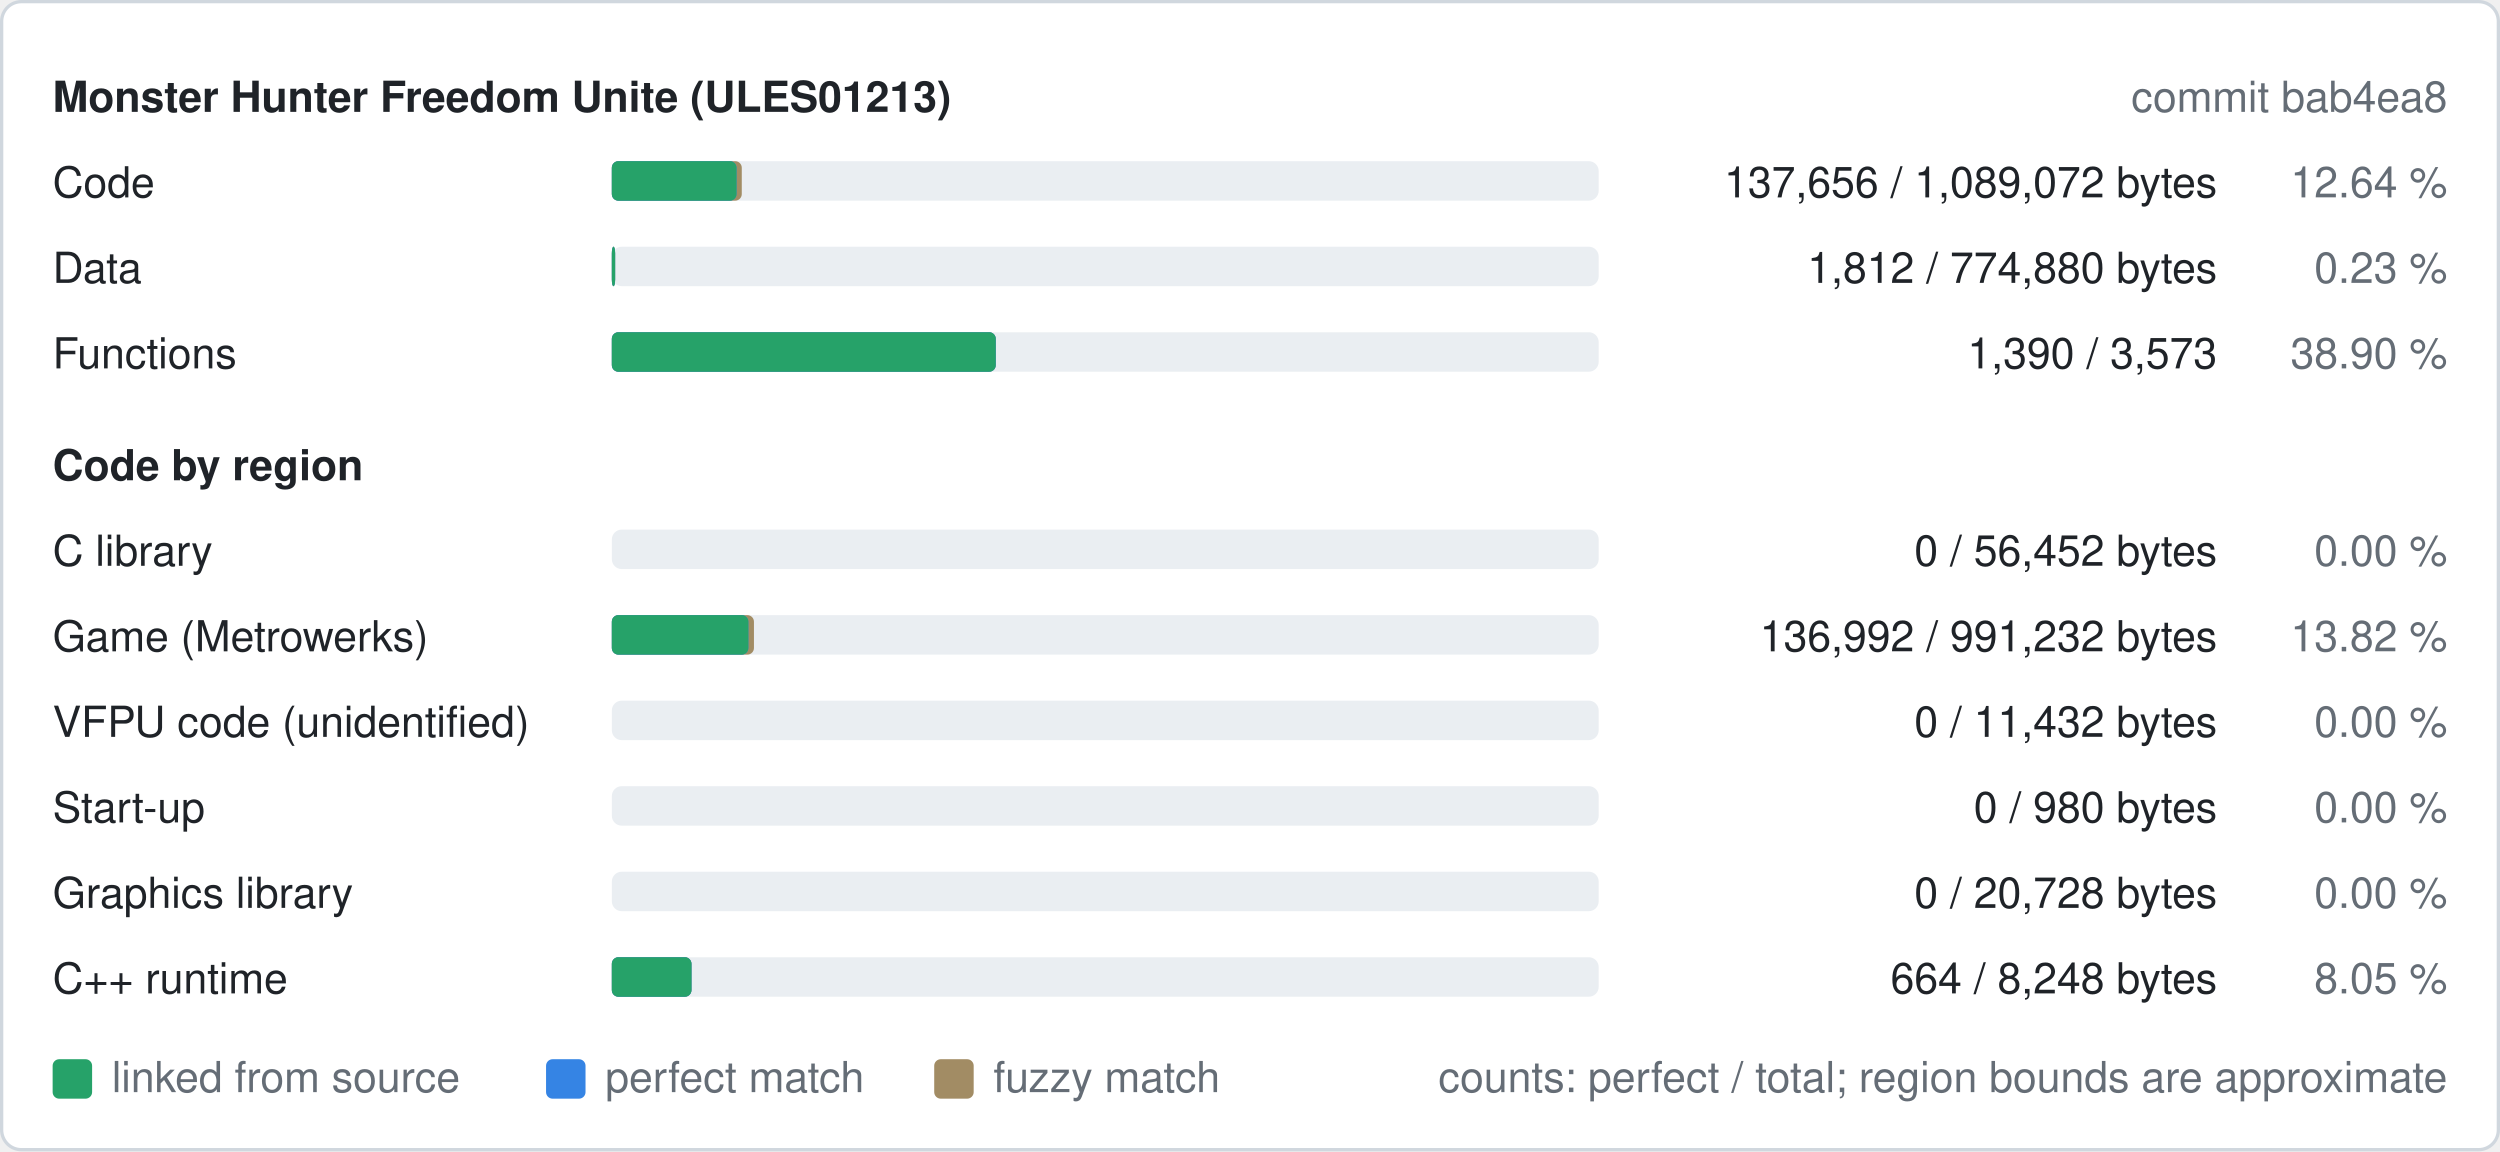
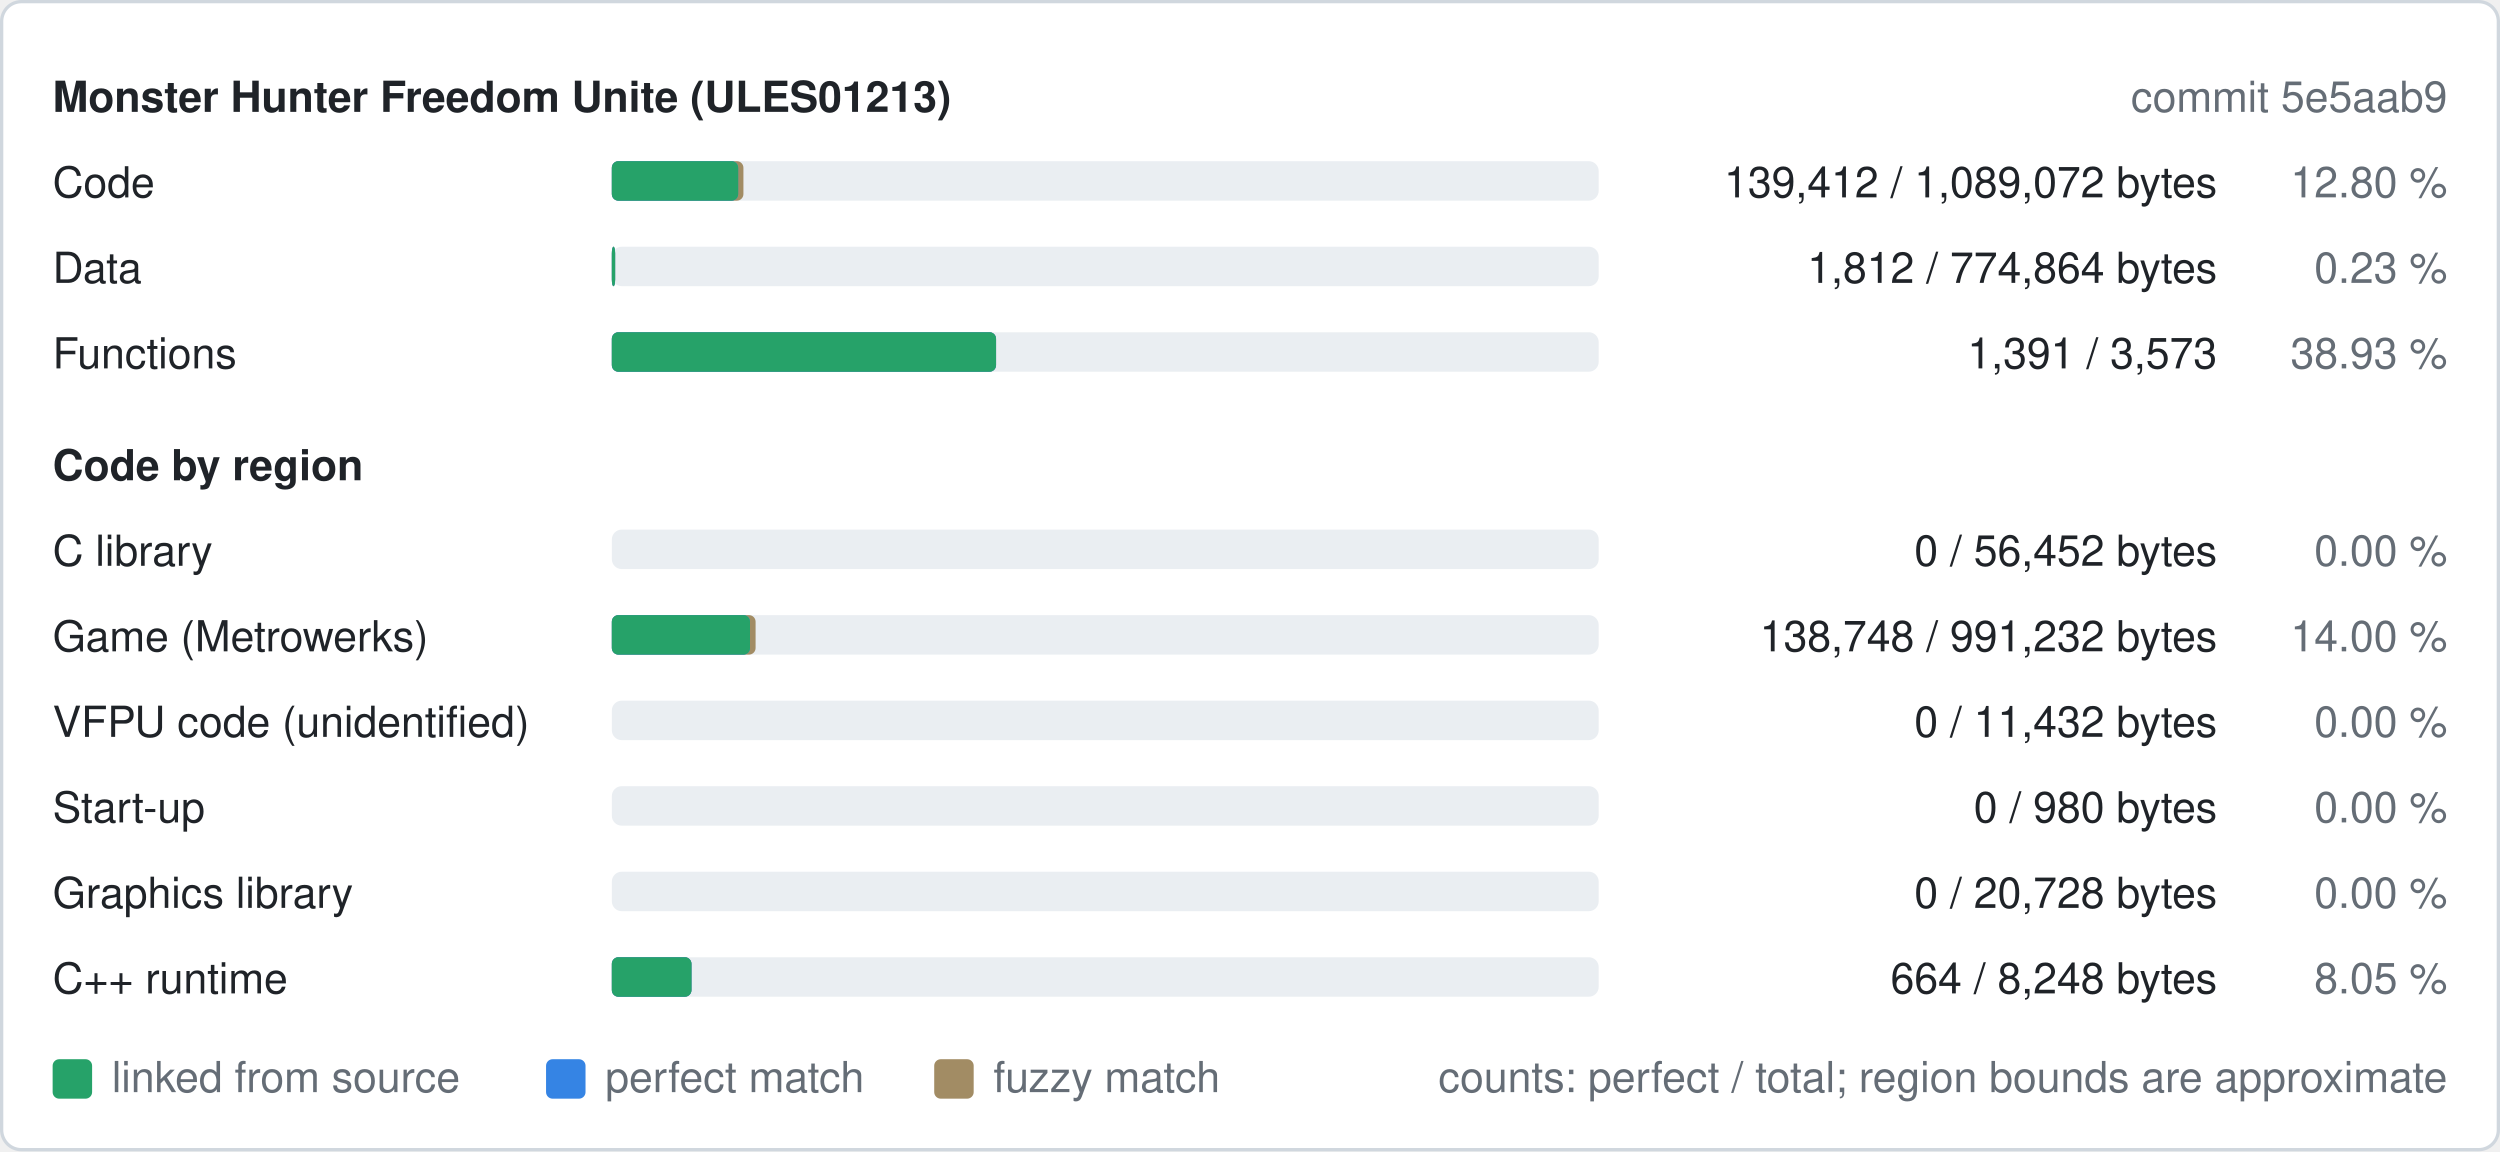
<svg xmlns="http://www.w3.org/2000/svg" width="760" height="350" viewBox="0 0 760 350" role="img" aria-label="Decompilation progress of ULES01213">
  <style>
text{font-family:-apple-system,BlinkMacSystemFont,"Segoe UI",Helvetica,Arial,sans-serif;font-size:13px}
.b{font-weight:600}
.bg{fill:#ffffff;stroke:#d0d7de}.t{fill:#1f2328}.m{fill:#656d76}.track{fill:#eaeef2}.fuzzy{fill:#a28c64}.perfect{fill:#3584e4}.linked{fill:#26a269}
@media (prefers-color-scheme: dark){.bg{fill:#0d1117;stroke:#30363d}.t{fill:#e6edf3}.m{fill:#8d96a0}.track{fill:#21262d}.fuzzy{fill:#a28c64}.perfect{fill:#3584e4}.linked{fill:#2ec27e}}
</style>
  <rect class="bg" x="0.5" y="0.5" width="759" height="349" rx="6" />
  <text class="t b" x="16" y="34">Monster Hunter Freedom Unite (ULES01213)</text>
-   <text class="m" x="744" y="34" text-anchor="end">commit bab4ea8</text>
+   <text class="m" x="744" y="34" text-anchor="end">commit 5e5aab9</text>
  <text class="t" x="16" y="60">Code</text>
  <rect class="track" x="186" y="49" width="300" height="12" rx="3" />
-   <rect class="fuzzy" x="186" y="49" width="39.5" height="12" rx="2" />
-   <rect class="perfect" x="186" y="49" width="37.9" height="12" rx="2" />
-   <rect class="linked" x="186" y="49" width="37.9" height="12" rx="2" />
-   <text class="t" x="674" y="60" text-anchor="end">137,656 / 1,089,072 bytes</text>
-   <text class="m" x="744" y="60" text-anchor="end">12.64 %</text>
+   <rect class="fuzzy" x="186" y="49" width="40.0" height="12" rx="2" />
+   <rect class="perfect" x="186" y="49" width="38.4" height="12" rx="2" />
+   <rect class="linked" x="186" y="49" width="38.4" height="12" rx="2" />
+   <text class="t" x="674" y="60" text-anchor="end">139,412 / 1,089,072 bytes</text>
+   <text class="m" x="744" y="60" text-anchor="end">12.80 %</text>
  <text class="t" x="16" y="86">Data</text>
  <rect class="track" x="186" y="75" width="300" height="12" rx="3" />
  <rect class="fuzzy" x="186" y="75" width="1.0" height="12" rx="2" />
  <rect class="perfect" x="186" y="75" width="1.0" height="12" rx="2" />
  <rect class="linked" x="186" y="75" width="1.0" height="12" rx="2" />
-   <text class="t" x="674" y="86" text-anchor="end">1,812 / 774,880 bytes</text>
+   <text class="t" x="674" y="86" text-anchor="end">1,812 / 774,864 bytes</text>
  <text class="m" x="744" y="86" text-anchor="end">0.23 %</text>
  <text class="t" x="16" y="112">Functions</text>
  <rect class="track" x="186" y="101" width="300" height="12" rx="3" />
-   <rect class="fuzzy" x="186" y="101" width="116.7" height="12" rx="2" />
-   <rect class="perfect" x="186" y="101" width="116.7" height="12" rx="2" />
-   <rect class="linked" x="186" y="101" width="116.7" height="12" rx="2" />
-   <text class="t" x="674" y="112" text-anchor="end">1,390 / 3,573</text>
-   <text class="m" x="744" y="112" text-anchor="end">38.90 %</text>
+   <rect class="fuzzy" x="186" y="101" width="116.8" height="12" rx="2" />
+   <rect class="perfect" x="186" y="101" width="116.8" height="12" rx="2" />
+   <rect class="linked" x="186" y="101" width="116.8" height="12" rx="2" />
+   <text class="t" x="674" y="112" text-anchor="end">1,391 / 3,573</text>
+   <text class="m" x="744" y="112" text-anchor="end">38.93 %</text>
  <text class="t b" x="16" y="146">Code by region</text>
  <text class="t" x="16" y="172">C library</text>
  <rect class="track" x="186" y="161" width="300" height="12" rx="3" />
  <text class="t" x="674" y="172" text-anchor="end">0 / 56,452 bytes</text>
  <text class="m" x="744" y="172" text-anchor="end">0.00 %</text>
  <text class="t" x="16" y="198">Game (Metrowerks)</text>
  <rect class="track" x="186" y="187" width="300" height="12" rx="3" />
-   <rect class="fuzzy" x="186" y="187" width="43.2" height="12" rx="2" />
-   <rect class="perfect" x="186" y="187" width="41.5" height="12" rx="2" />
-   <rect class="linked" x="186" y="187" width="41.5" height="12" rx="2" />
-   <text class="t" x="674" y="198" text-anchor="end">136,992 / 991,232 bytes</text>
-   <text class="m" x="744" y="198" text-anchor="end">13.82 %</text>
+   <rect class="fuzzy" x="186" y="187" width="43.7" height="12" rx="2" />
+   <rect class="perfect" x="186" y="187" width="42.0" height="12" rx="2" />
+   <rect class="linked" x="186" y="187" width="42.0" height="12" rx="2" />
+   <text class="t" x="674" y="198" text-anchor="end">138,748 / 991,232 bytes</text>
+   <text class="m" x="744" y="198" text-anchor="end">14.00 %</text>
  <text class="t" x="16" y="224">VFPU code (unidentified)</text>
  <rect class="track" x="186" y="213" width="300" height="12" rx="3" />
  <text class="t" x="674" y="224" text-anchor="end">0 / 11,432 bytes</text>
  <text class="m" x="744" y="224" text-anchor="end">0.00 %</text>
  <text class="t" x="16" y="250">Start-up</text>
  <rect class="track" x="186" y="239" width="300" height="12" rx="3" />
  <text class="t" x="674" y="250" text-anchor="end">0 / 980 bytes</text>
  <text class="m" x="744" y="250" text-anchor="end">0.00 %</text>
  <text class="t" x="16" y="276">Graphics library</text>
  <rect class="track" x="186" y="265" width="300" height="12" rx="3" />
  <text class="t" x="674" y="276" text-anchor="end">0 / 20,728 bytes</text>
  <text class="m" x="744" y="276" text-anchor="end">0.00 %</text>
  <text class="t" x="16" y="302">C++ runtime</text>
  <rect class="track" x="186" y="291" width="300" height="12" rx="3" />
  <rect class="fuzzy" x="186" y="291" width="24.2" height="12" rx="2" />
  <rect class="perfect" x="186" y="291" width="24.2" height="12" rx="2" />
  <rect class="linked" x="186" y="291" width="24.2" height="12" rx="2" />
  <text class="t" x="674" y="302" text-anchor="end">664 / 8,248 bytes</text>
  <text class="m" x="744" y="302" text-anchor="end">8.05 %</text>
  <rect class="linked" x="16" y="322" width="12" height="12" rx="2" />
  <text class="m" x="34" y="332">linked from source</text>
  <rect class="perfect" x="166" y="322" width="12" height="12" rx="2" />
  <text class="m" x="184" y="332">perfect match</text>
  <rect class="fuzzy" x="284" y="322" width="12" height="12" rx="2" />
  <text class="m" x="302" y="332">fuzzy match</text>
  <text class="m" x="744" y="332" text-anchor="end">counts: perfect / total; region bounds are approximate</text>
</svg>
